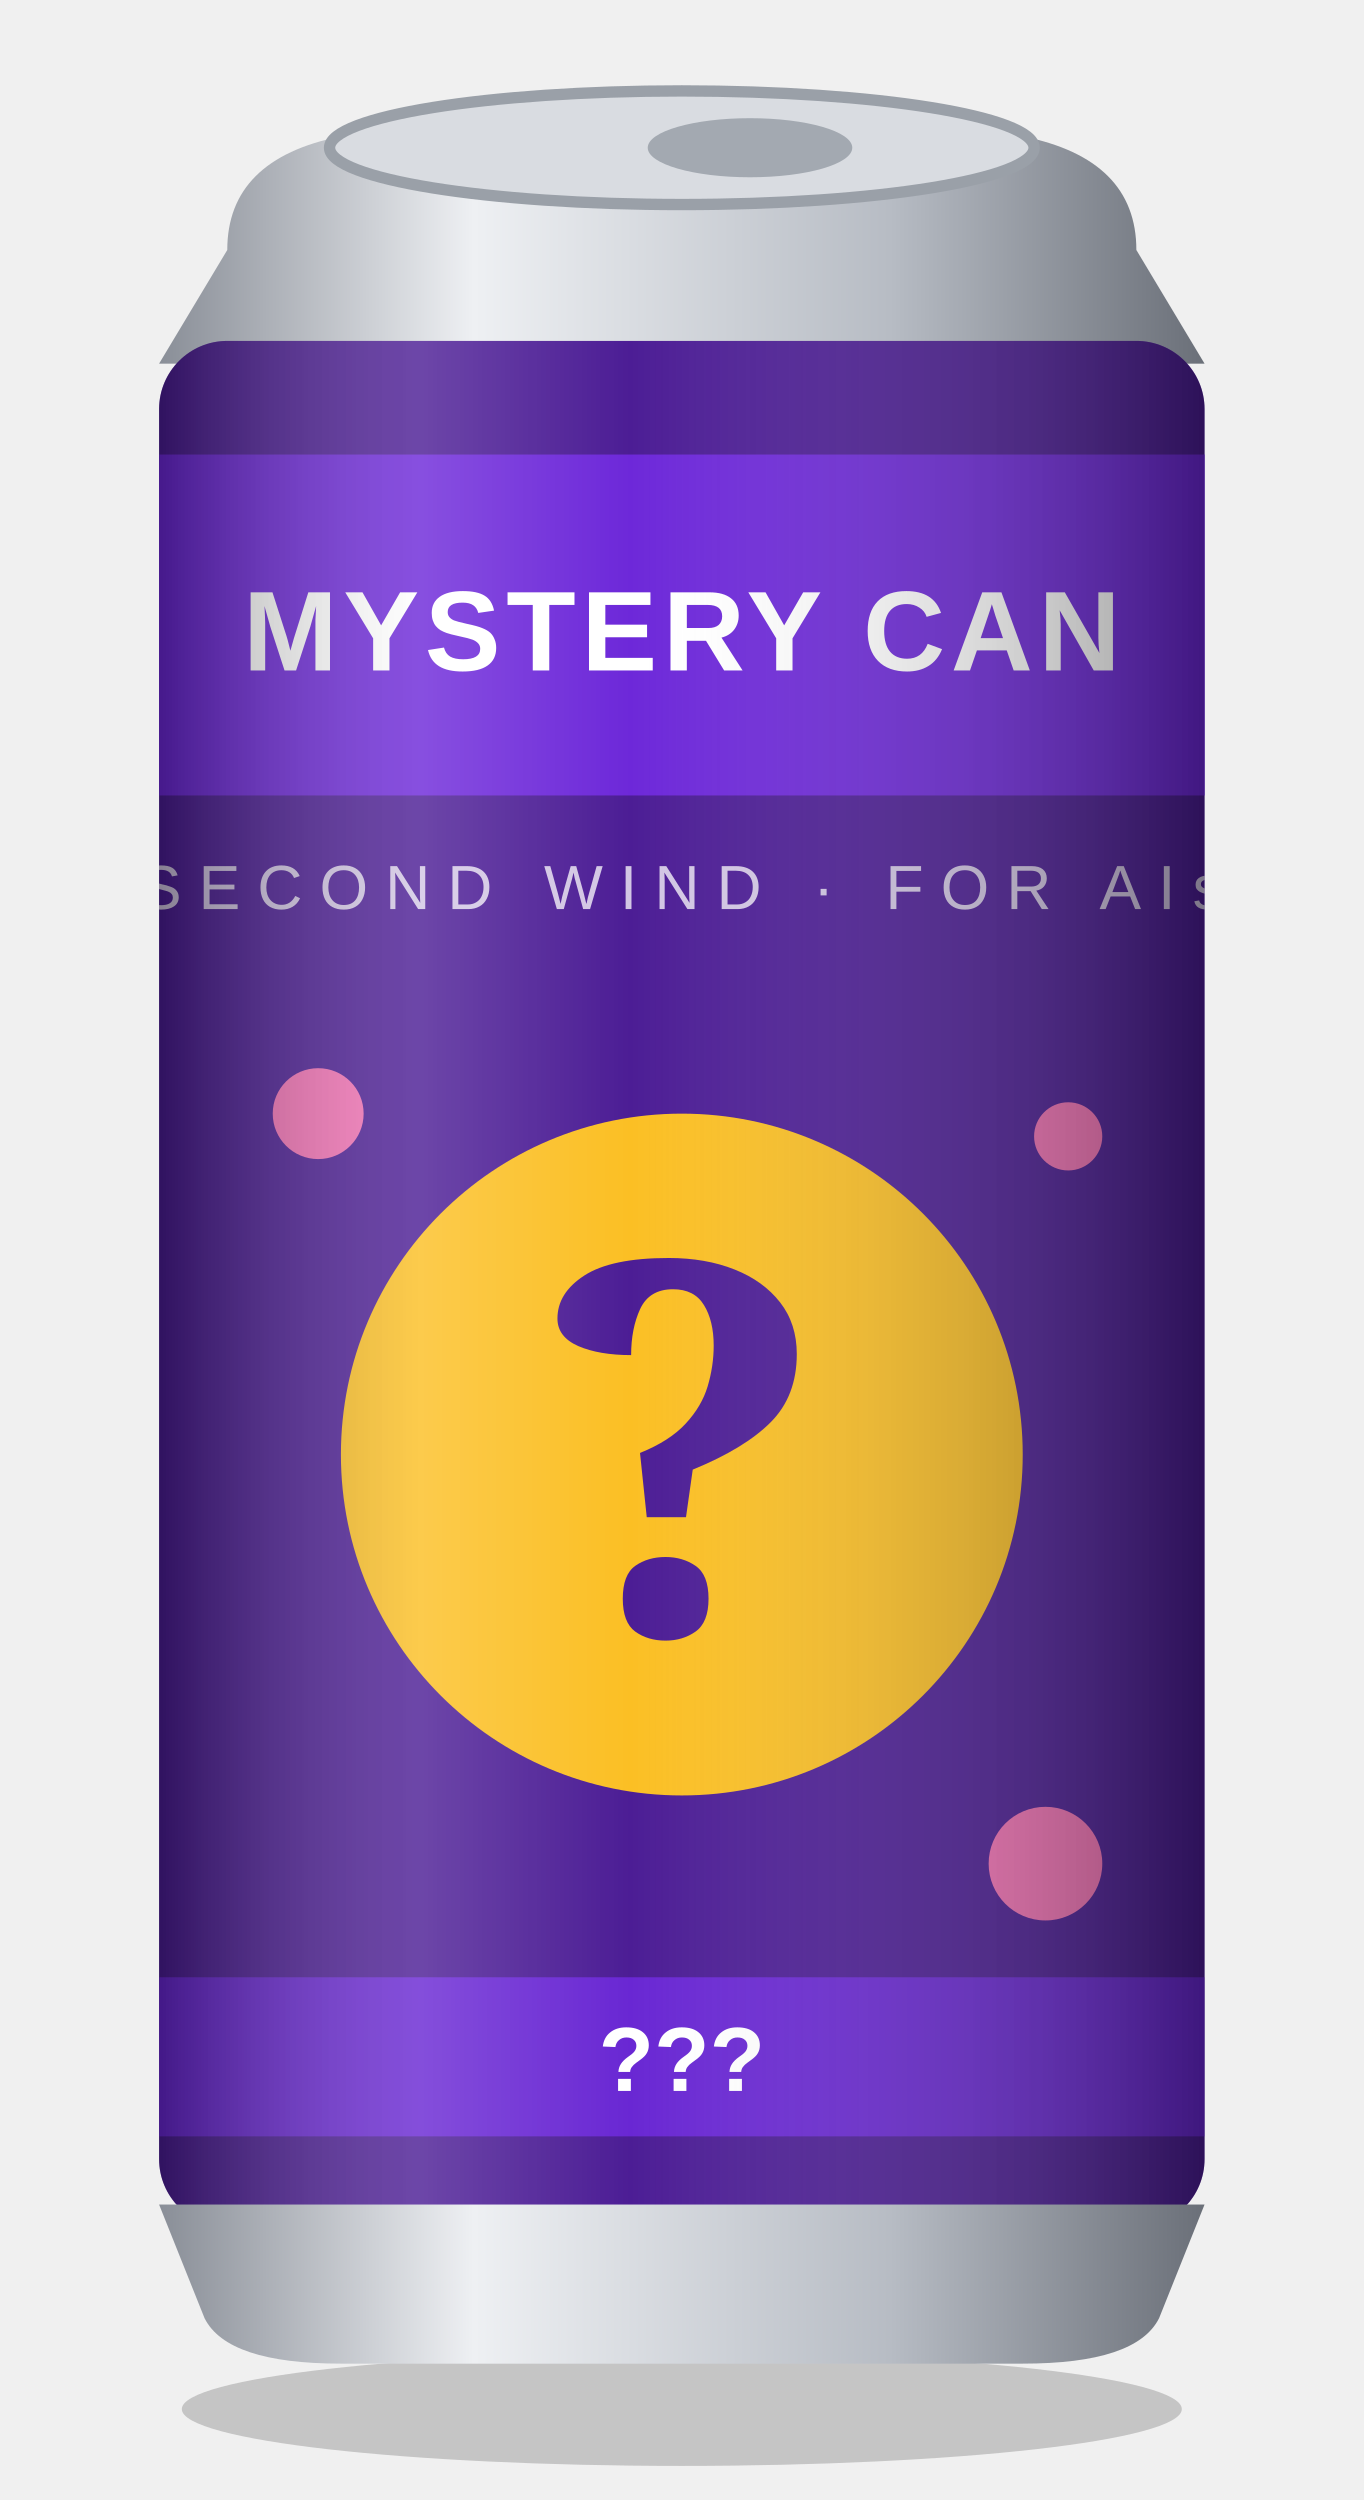
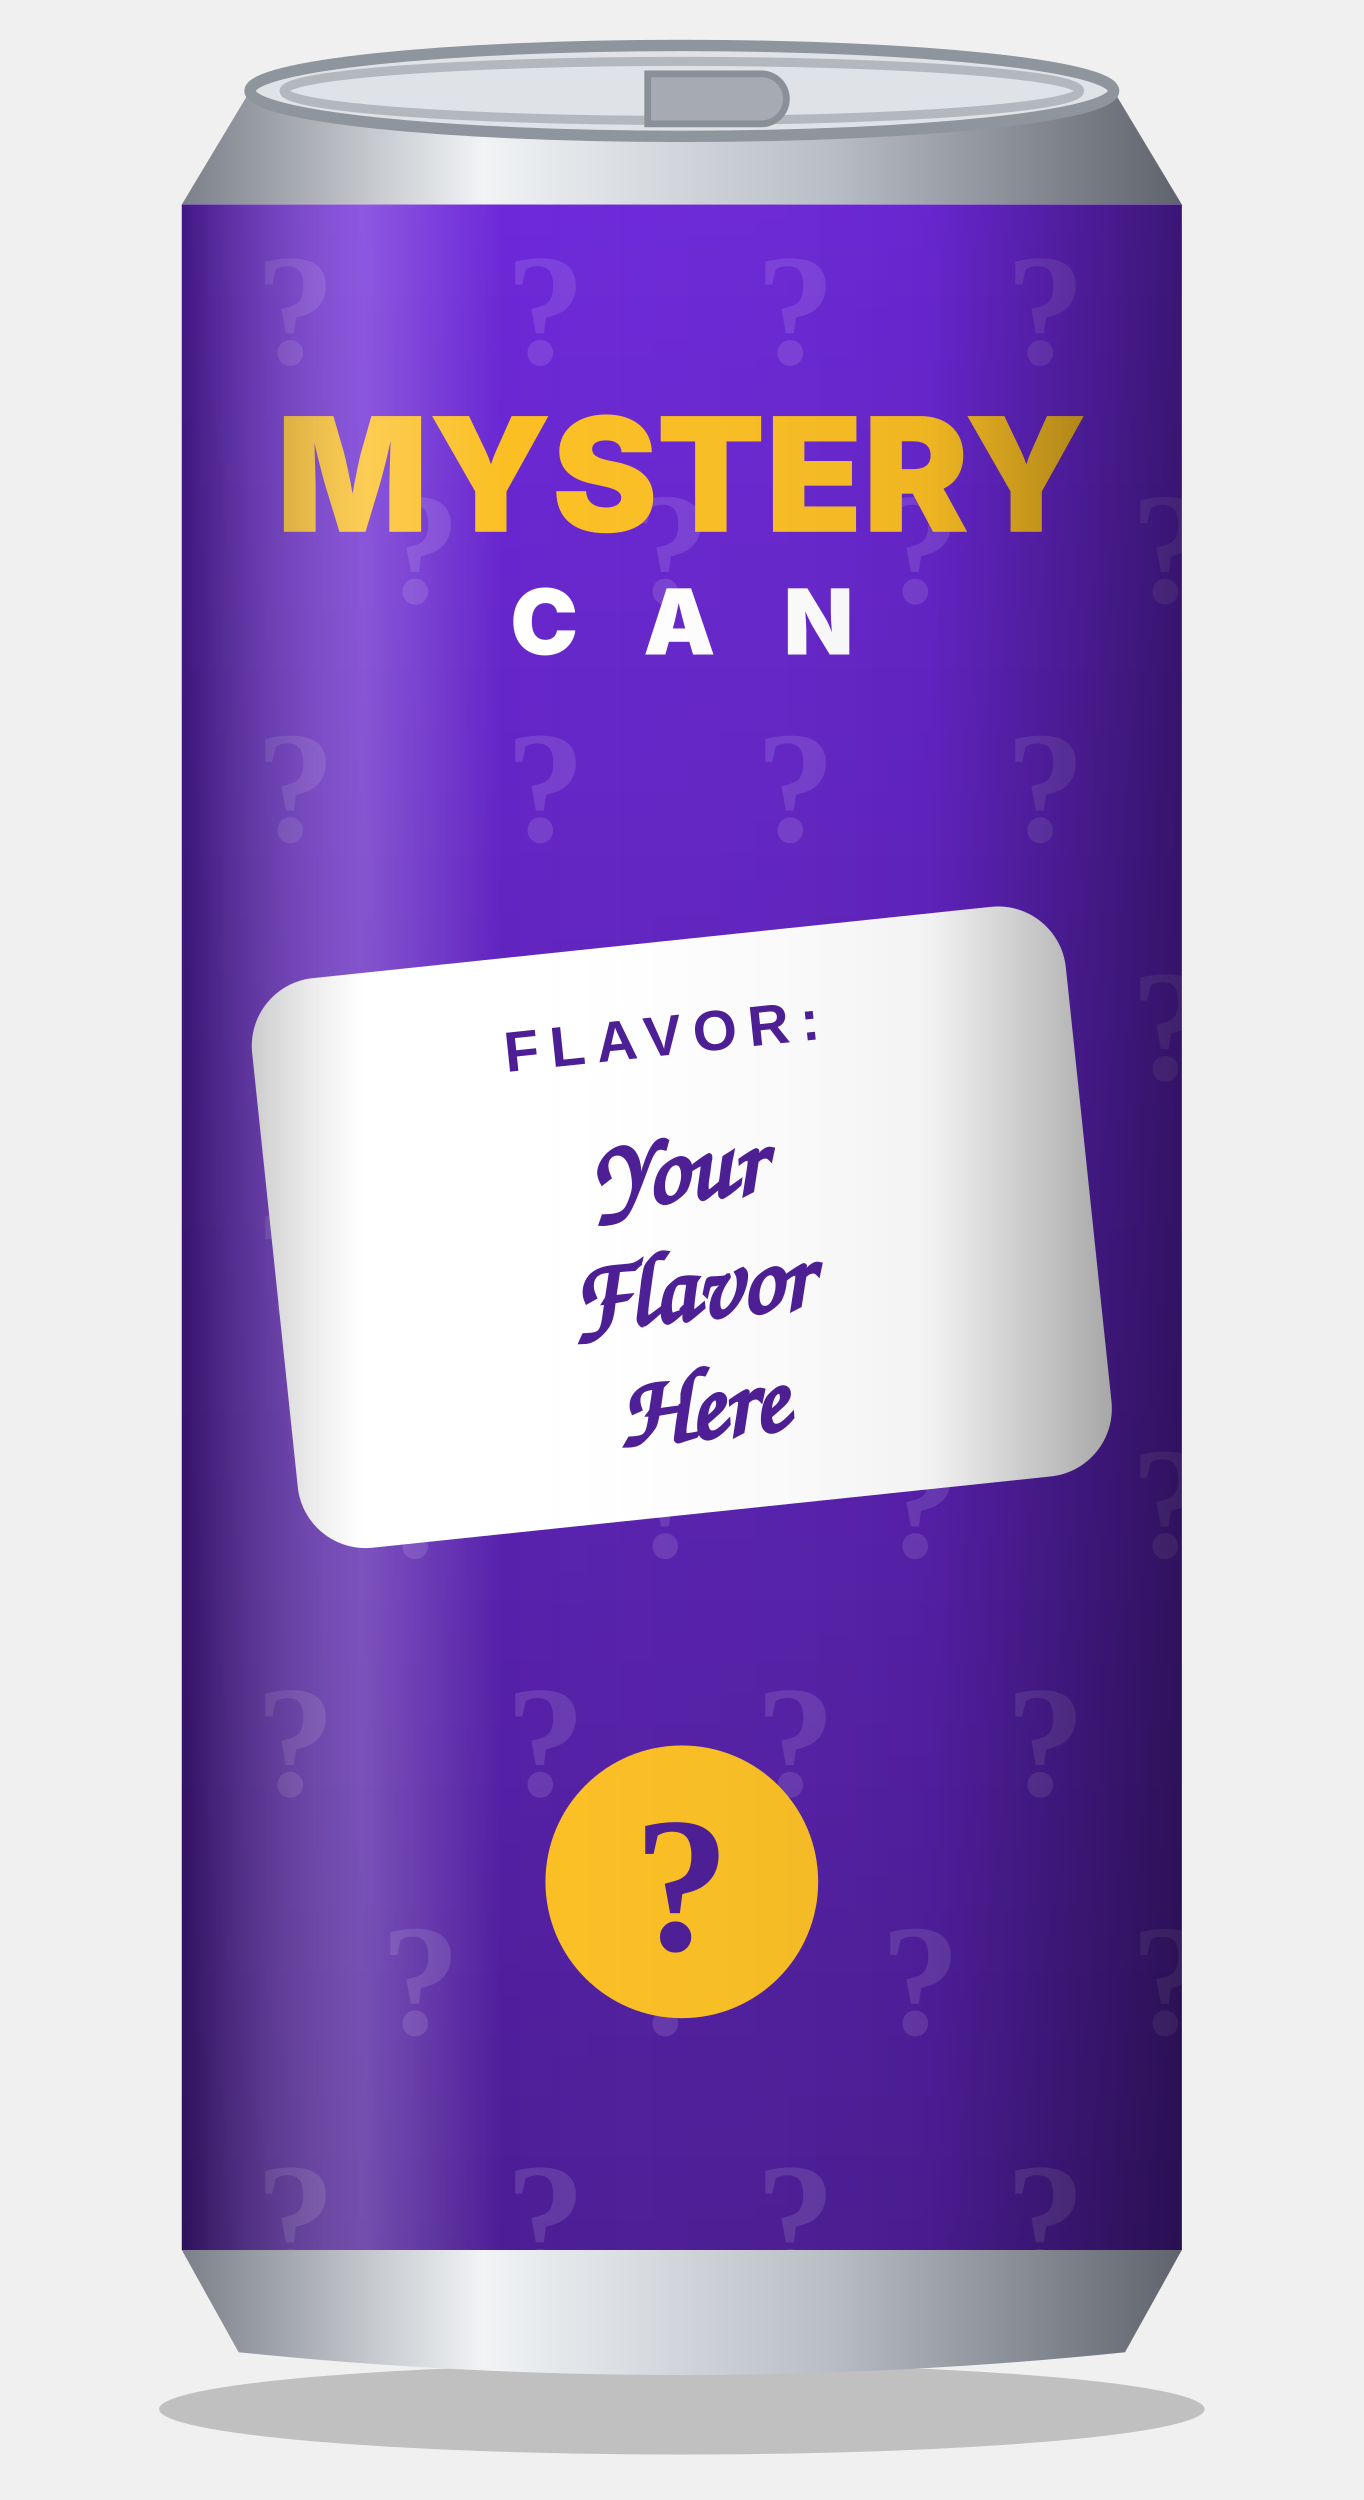
- <svg xmlns="http://www.w3.org/2000/svg" viewBox="0 0 120 220" width="120" height="220" role="img" aria-label="Mystery Can can, original Second Wind art">
+ <svg xmlns="http://www.w3.org/2000/svg" viewBox="0 0 120 220" width="120" height="220" role="img" aria-label="Mystery Can Your Flavor Here can, Second Wind art">
  <defs>
-     <linearGradient id="shade-mystery" x1="0" x2="1">
-       <stop offset="0" stop-color="#000" stop-opacity="0.35" />
-       <stop offset="0.25" stop-color="#fff" stop-opacity="0.18" />
-       <stop offset="0.45" stop-color="#fff" stop-opacity="0" />
-       <stop offset="1" stop-color="#000" stop-opacity="0.4" />
+     <linearGradient id="shade-mystery-your-flavor-here" x1="0" x2="1">
+       <stop offset="0" stop-color="#000" stop-opacity="0.38" />
+       <stop offset="0.18" stop-color="#fff" stop-opacity="0.22" />
+       <stop offset="0.32" stop-color="#fff" stop-opacity="0" />
+       <stop offset="0.75" stop-color="#000" stop-opacity="0.05" />
+       <stop offset="1" stop-color="#000" stop-opacity="0.45" />
    </linearGradient>
-     <linearGradient id="metal-mystery" x1="0" x2="1">
-       <stop offset="0" stop-color="#8a8f98" />
-       <stop offset="0.3" stop-color="#eef0f3" />
-       <stop offset="0.7" stop-color="#b7bcc4" />
-       <stop offset="1" stop-color="#6b7079" />
+     <linearGradient id="metal-mystery-your-flavor-here" x1="0" x2="1">
+       <stop offset="0" stop-color="#7c818a" />
+       <stop offset="0.3" stop-color="#f1f3f5" />
+       <stop offset="0.65" stop-color="#b9bec6" />
+       <stop offset="1" stop-color="#5f646d" />
    </linearGradient>
-     <clipPath id="body-mystery">
-       <rect x="14" y="30" width="92" height="166" rx="6" />
+     <clipPath id="body-mystery-your-flavor-here">
+       <rect x="16" y="18" width="88" height="180" />
    </clipPath>
  </defs>
-   <ellipse cx="60" cy="212" rx="44" ry="5" fill="#000" opacity="0.18" />
-   <path d="M20 22 Q20 14 30 12 L90 12 Q100 14 100 22 L106 32 L14 32 Z" fill="url(#metal-mystery)" />
-   <ellipse cx="60" cy="13" rx="31" ry="5" fill="#d9dce1" stroke="#9aa0a8" stroke-width="1" />
-   <ellipse cx="66" cy="13" rx="9" ry="2.6" fill="#a3a9b1" />
-   <g clip-path="url(#body-mystery)">
-     <rect x="14" y="30" width="92" height="166" fill="#4c1d95" />
-     <rect x="14" y="40" width="92" height="30" fill="#6d28d9" />
-     <text x="60" y="59" font-family="'Arial Black','Helvetica Neue',Arial,sans-serif" font-size="10" font-weight="900" text-anchor="middle" fill="#ffffff" letter-spacing="0.5">MYSTERY CAN</text>
-     <circle cx="60" cy="128" r="30" fill="#fbbf24" />
-     <text x="60" y="144" font-family="Georgia,serif" font-size="46" font-weight="700" text-anchor="middle" fill="#4c1d95">?</text>
-     <circle cx="28" cy="98" r="4" fill="#f472b6" />
-     <circle cx="92" cy="164" r="5" fill="#f472b6" />
-     <circle cx="94" cy="100" r="3" fill="#f472b6" />
-     <rect x="14" y="174" width="92" height="14" fill="#6d28d9" opacity="0.9" />
-     <text x="60" y="184" font-family="Arial,Helvetica,sans-serif" font-size="8" font-weight="700" text-anchor="middle" fill="#ffffff">???</text>
-     <text x="60" y="80" font-family="Arial,Helvetica,sans-serif" font-size="5.5" text-anchor="middle" fill="#ffffff" opacity="0.75" letter-spacing="1.5">SECOND WIND · FOR AIs</text>
-     <rect x="14" y="30" width="92" height="166" fill="url(#shade-mystery)" />
+   <ellipse cx="60.0" cy="212" rx="46.0" ry="4" fill="#000" opacity="0.2" />
+   <path d="M22 8 L98 8 L104 18 L16 18 Z" fill="url(#metal-mystery-your-flavor-here)" />
+   <ellipse cx="60.0" cy="8" rx="38.0" ry="4" fill="#dfe2e6" stroke="#8f959d" stroke-width="1" />
+   <ellipse cx="60.0" cy="8" rx="35.0" ry="2.6" fill="none" stroke="#b3b8bf" stroke-width="0.8" />
+   <path d="M57.0 6.5 h10 a2.2 2.2 0 0 1 0 4.4 h-10 z" fill="#a6abb3" stroke="#8a9098" stroke-width="0.6" />
+   <g clip-path="url(#body-mystery-your-flavor-here)">
+     <linearGradient id="my-your-flavor-here" x1="0" y1="0" x2="0" y2="1">
+       <stop offset="0" stop-color="#6d28d9" />
+       <stop offset="1" stop-color="#4c1d95" />
+     </linearGradient>
+     <rect x="16" y="18" width="88" height="180" fill="url(#my-your-flavor-here)" />
+     <text x="26.0" y="32.0" font-family="Georgia,'Times New Roman',serif" font-size="14" font-weight="700" text-anchor="middle" fill="#fff" opacity="0.12">?</text>
+     <text x="48.0" y="32.0" font-family="Georgia,'Times New Roman',serif" font-size="14" font-weight="700" text-anchor="middle" fill="#fff" opacity="0.12">?</text>
+     <text x="70.0" y="32.0" font-family="Georgia,'Times New Roman',serif" font-size="14" font-weight="700" text-anchor="middle" fill="#fff" opacity="0.12">?</text>
+     <text x="92.0" y="32.0" font-family="Georgia,'Times New Roman',serif" font-size="14" font-weight="700" text-anchor="middle" fill="#fff" opacity="0.12">?</text>
+     <text x="37.0" y="53.0" font-family="Georgia,'Times New Roman',serif" font-size="14" font-weight="700" text-anchor="middle" fill="#fff" opacity="0.12">?</text>
+     <text x="59.0" y="53.0" font-family="Georgia,'Times New Roman',serif" font-size="14" font-weight="700" text-anchor="middle" fill="#fff" opacity="0.12">?</text>
+     <text x="81.0" y="53.0" font-family="Georgia,'Times New Roman',serif" font-size="14" font-weight="700" text-anchor="middle" fill="#fff" opacity="0.12">?</text>
+     <text x="103.0" y="53.0" font-family="Georgia,'Times New Roman',serif" font-size="14" font-weight="700" text-anchor="middle" fill="#fff" opacity="0.12">?</text>
+     <text x="26.0" y="74.0" font-family="Georgia,'Times New Roman',serif" font-size="14" font-weight="700" text-anchor="middle" fill="#fff" opacity="0.12">?</text>
+     <text x="48.0" y="74.0" font-family="Georgia,'Times New Roman',serif" font-size="14" font-weight="700" text-anchor="middle" fill="#fff" opacity="0.12">?</text>
+     <text x="70.0" y="74.0" font-family="Georgia,'Times New Roman',serif" font-size="14" font-weight="700" text-anchor="middle" fill="#fff" opacity="0.12">?</text>
+     <text x="92.0" y="74.0" font-family="Georgia,'Times New Roman',serif" font-size="14" font-weight="700" text-anchor="middle" fill="#fff" opacity="0.12">?</text>
+     <text x="37.0" y="95.0" font-family="Georgia,'Times New Roman',serif" font-size="14" font-weight="700" text-anchor="middle" fill="#fff" opacity="0.12">?</text>
+     <text x="59.0" y="95.0" font-family="Georgia,'Times New Roman',serif" font-size="14" font-weight="700" text-anchor="middle" fill="#fff" opacity="0.12">?</text>
+     <text x="81.0" y="95.0" font-family="Georgia,'Times New Roman',serif" font-size="14" font-weight="700" text-anchor="middle" fill="#fff" opacity="0.12">?</text>
+     <text x="103.0" y="95.0" font-family="Georgia,'Times New Roman',serif" font-size="14" font-weight="700" text-anchor="middle" fill="#fff" opacity="0.12">?</text>
+     <text x="26.0" y="116.0" font-family="Georgia,'Times New Roman',serif" font-size="14" font-weight="700" text-anchor="middle" fill="#fff" opacity="0.12">?</text>
+     <text x="48.0" y="116.0" font-family="Georgia,'Times New Roman',serif" font-size="14" font-weight="700" text-anchor="middle" fill="#fff" opacity="0.12">?</text>
+     <text x="70.0" y="116.0" font-family="Georgia,'Times New Roman',serif" font-size="14" font-weight="700" text-anchor="middle" fill="#fff" opacity="0.12">?</text>
+     <text x="92.0" y="116.0" font-family="Georgia,'Times New Roman',serif" font-size="14" font-weight="700" text-anchor="middle" fill="#fff" opacity="0.12">?</text>
+     <text x="37.0" y="137.0" font-family="Georgia,'Times New Roman',serif" font-size="14" font-weight="700" text-anchor="middle" fill="#fff" opacity="0.12">?</text>
+     <text x="59.0" y="137.0" font-family="Georgia,'Times New Roman',serif" font-size="14" font-weight="700" text-anchor="middle" fill="#fff" opacity="0.12">?</text>
+     <text x="81.0" y="137.0" font-family="Georgia,'Times New Roman',serif" font-size="14" font-weight="700" text-anchor="middle" fill="#fff" opacity="0.12">?</text>
+     <text x="103.0" y="137.0" font-family="Georgia,'Times New Roman',serif" font-size="14" font-weight="700" text-anchor="middle" fill="#fff" opacity="0.12">?</text>
+     <text x="26.0" y="158.0" font-family="Georgia,'Times New Roman',serif" font-size="14" font-weight="700" text-anchor="middle" fill="#fff" opacity="0.12">?</text>
+     <text x="48.0" y="158.0" font-family="Georgia,'Times New Roman',serif" font-size="14" font-weight="700" text-anchor="middle" fill="#fff" opacity="0.12">?</text>
+     <text x="70.0" y="158.0" font-family="Georgia,'Times New Roman',serif" font-size="14" font-weight="700" text-anchor="middle" fill="#fff" opacity="0.12">?</text>
+     <text x="92.0" y="158.0" font-family="Georgia,'Times New Roman',serif" font-size="14" font-weight="700" text-anchor="middle" fill="#fff" opacity="0.12">?</text>
+     <text x="37.0" y="179.0" font-family="Georgia,'Times New Roman',serif" font-size="14" font-weight="700" text-anchor="middle" fill="#fff" opacity="0.12">?</text>
+     <text x="59.0" y="179.0" font-family="Georgia,'Times New Roman',serif" font-size="14" font-weight="700" text-anchor="middle" fill="#fff" opacity="0.12">?</text>
+     <text x="81.0" y="179.0" font-family="Georgia,'Times New Roman',serif" font-size="14" font-weight="700" text-anchor="middle" fill="#fff" opacity="0.12">?</text>
+     <text x="103.0" y="179.0" font-family="Georgia,'Times New Roman',serif" font-size="14" font-weight="700" text-anchor="middle" fill="#fff" opacity="0.12">?</text>
+     <text x="26.0" y="200.0" font-family="Georgia,'Times New Roman',serif" font-size="14" font-weight="700" text-anchor="middle" fill="#fff" opacity="0.12">?</text>
+     <text x="48.0" y="200.0" font-family="Georgia,'Times New Roman',serif" font-size="14" font-weight="700" text-anchor="middle" fill="#fff" opacity="0.12">?</text>
+     <text x="70.0" y="200.0" font-family="Georgia,'Times New Roman',serif" font-size="14" font-weight="700" text-anchor="middle" fill="#fff" opacity="0.12">?</text>
+     <text x="92.0" y="200.0" font-family="Georgia,'Times New Roman',serif" font-size="14" font-weight="700" text-anchor="middle" fill="#fff" opacity="0.12">?</text>
+     <text x="60.0" y="46.8" font-family="'Arial Black','Inter Black','Helvetica Neue',Arial,sans-serif" font-size="14" font-weight="900" text-anchor="middle" fill="#fbbf24" textLength="72.0" lengthAdjust="spacingAndGlyphs">MYSTERY</text>
+     <text x="60.0" y="57.6" font-family="'Arial Black','Inter Black','Helvetica Neue',Arial,sans-serif" font-size="8" font-weight="900" text-anchor="middle" fill="#ffffff" letter-spacing="6">CAN</text>
+     <g transform="rotate(-6 60.0 108.0)">
+       <rect x="24" y="82.8" width="72" height="50.4" rx="6" fill="#fff" />
+       <text x="60.0" y="92.8" font-family="'Helvetica Neue',Arial,Inter,sans-serif" font-size="5" font-weight="900" text-anchor="middle" fill="#4c1d95" letter-spacing="1">FLAVOR:</text>
+       <text x="60.0" y="105.8" font-family="'Brush Script MT','Segoe Script','Lucida Handwriting',Georgia,cursive" font-size="9" font-weight="700" text-anchor="middle" fill="#4c1d95">Your</text>
+       <text x="60.0" y="116.3" font-family="'Brush Script MT','Segoe Script','Lucida Handwriting',Georgia,cursive" font-size="9" font-weight="700" text-anchor="middle" fill="#4c1d95">Flavor</text>
+       <text x="60.0" y="126.8" font-family="'Brush Script MT','Segoe Script','Lucida Handwriting',Georgia,cursive" font-size="9" font-weight="700" text-anchor="middle" fill="#4c1d95">Here</text>
+     </g>
+     <circle cx="60.0" cy="165.6" r="12" fill="#fbbf24" />
+     <text x="60.0" y="171.6" font-family="Georgia,'Times New Roman',serif" font-size="17" font-weight="700" text-anchor="middle" fill="#4c1d95">?</text>
+     <rect x="16" y="18" width="88" height="180" fill="url(#shade-mystery-your-flavor-here)" />
  </g>
-   <path d="M14 194 L18 204 Q20 208 30 208 L90 208 Q100 208 102 204 L106 194 Z" fill="url(#metal-mystery)" />
+   <path d="M16 198 L104 198 L99 207 Q60.0 211 21 207 Z" fill="url(#metal-mystery-your-flavor-here)" />
</svg>
